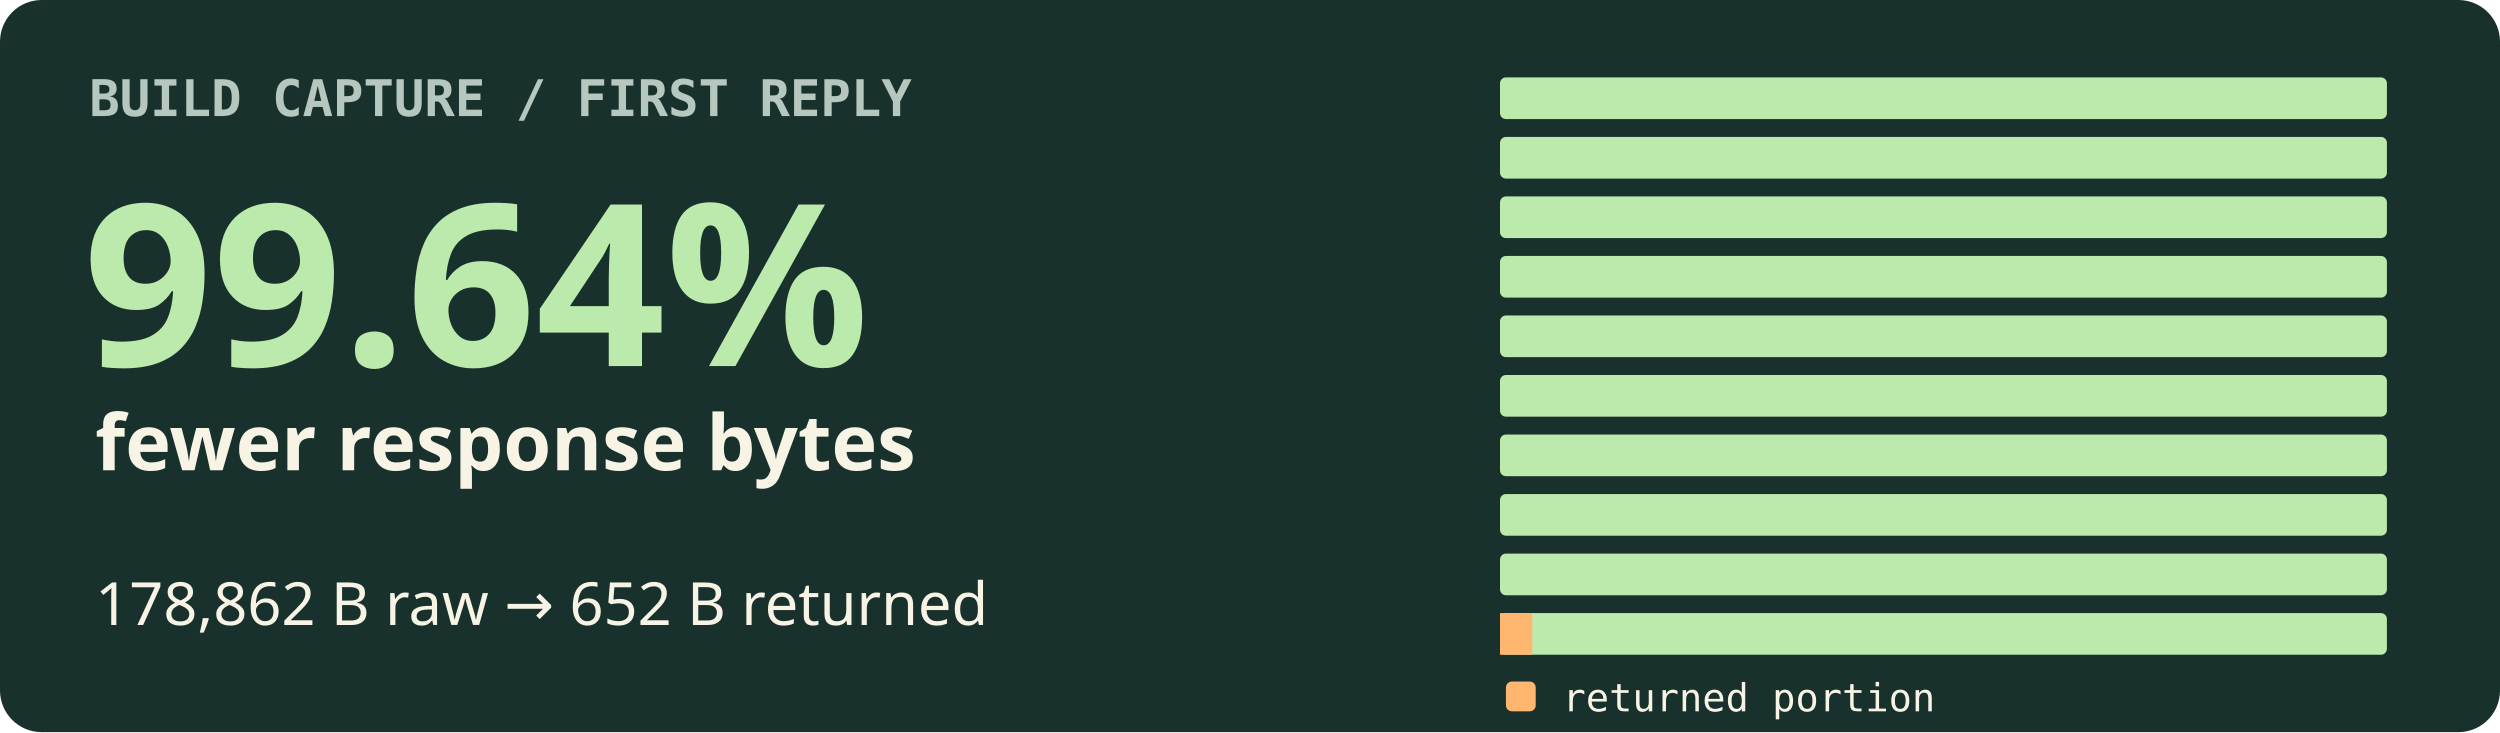
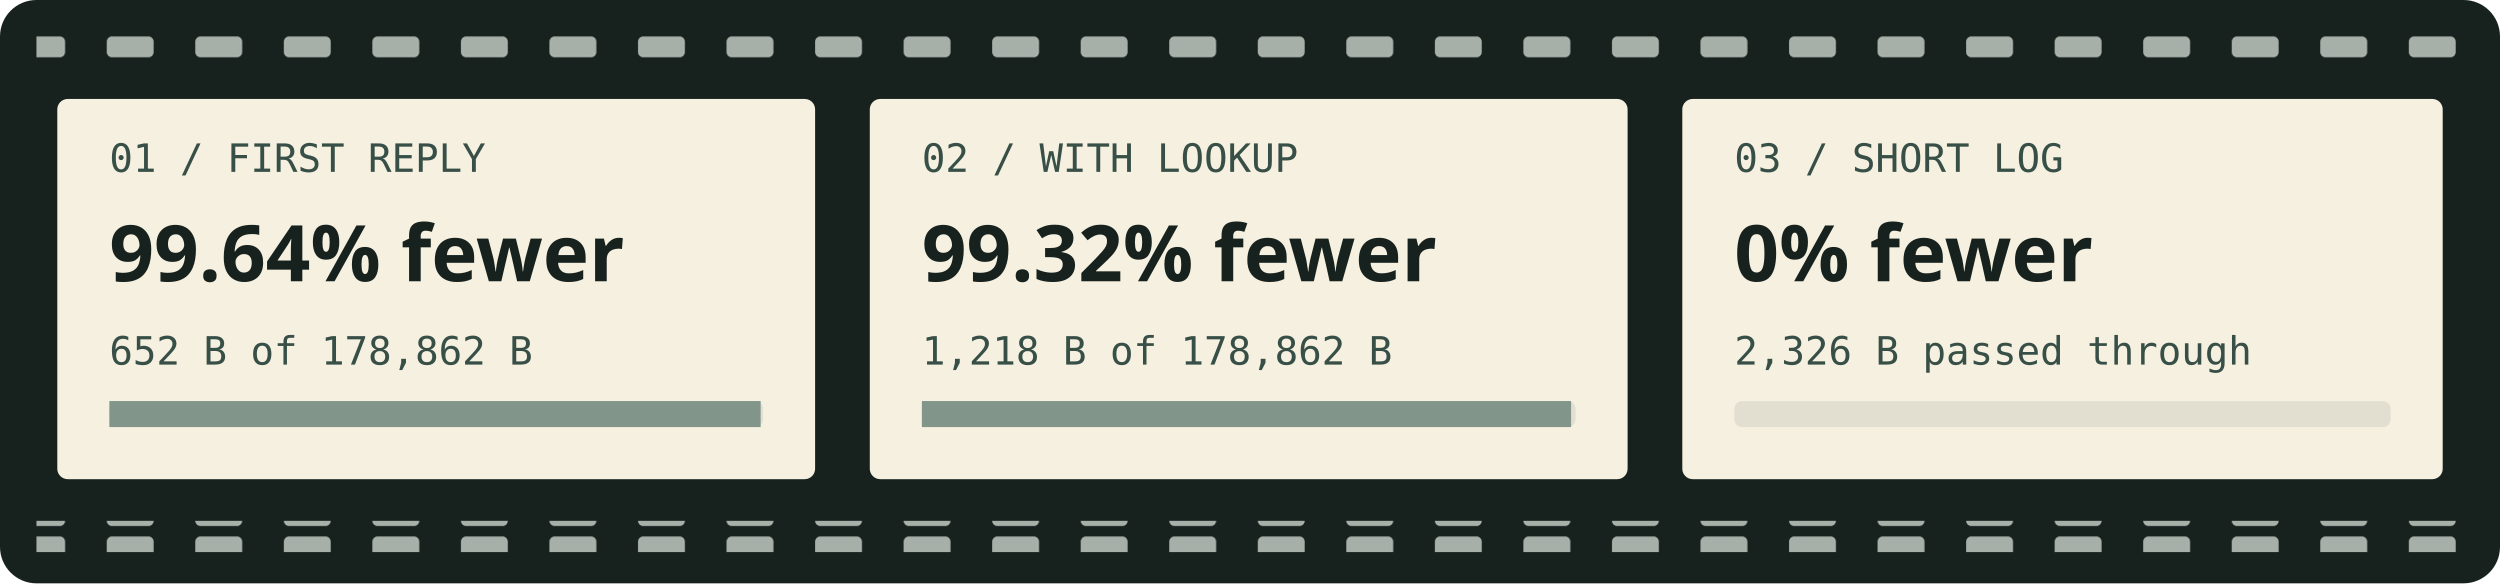
- <svg xmlns="http://www.w3.org/2000/svg" width="840" height="246" viewBox="0 0 840 246" role="img" aria-labelledby="title desc">
-   <rect x="0" y="0" width="840" height="246" rx="14" fill="#18312c" />
-   <text x="30" y="39" fill="#b5c7be" font-family="ui-monospace, Menlo, monospace" font-size="17" font-weight="700">BUILD CAPTURE   /   FIRST REPLY</text>
-   <text x="28" y="123" fill="#bceaac" font-family="system-ui, sans-serif" font-size="76" font-weight="700">99.64%</text>
-   <text x="32" y="158" fill="#f7f3e5" font-family="system-ui, sans-serif" font-size="26" font-weight="700">fewer response bytes</text>
-   <text x="32" y="210" fill="#f7f3e5" font-family="system-ui, sans-serif" font-size="20" font-weight="500">178,862 B raw  →  652 B returned</text>
-   <rect x="504" y="26" width="298" height="14" rx="2" fill="#bceaac" />
-   <rect x="504" y="46" width="298" height="14" rx="2" fill="#bceaac" />
-   <rect x="504" y="66" width="298" height="14" rx="2" fill="#bceaac" />
-   <rect x="504" y="86" width="298" height="14" rx="2" fill="#bceaac" />
-   <rect x="504" y="106" width="298" height="14" rx="2" fill="#bceaac" />
-   <rect x="504" y="126" width="298" height="14" rx="2" fill="#bceaac" />
-   <rect x="504" y="146" width="298" height="14" rx="2" fill="#bceaac" />
-   <rect x="504" y="166" width="298" height="14" rx="2" fill="#bceaac" />
-   <rect x="504" y="186" width="298" height="14" rx="2" fill="#bceaac" />
-   <rect x="504" y="206" width="298" height="14" rx="2" fill="#bceaac" />
-   <rect x="504" y="206" width="10.86" height="14" rx="0" fill="#ffb66f" />
-   <rect x="506" y="229" width="10" height="10" rx="2" fill="#ffb66f" />
-   <text x="525" y="239" fill="#f7f3e5" font-family="ui-monospace, Menlo, monospace" font-size="13" font-weight="500">returned portion</text>
+ <svg xmlns="http://www.w3.org/2000/svg" viewBox="0 0 960 224" role="img" aria-labelledby="title desc">
+   <defs>
+     <pattern id="perfs" width="34" height="12" patternUnits="userSpaceOnUse">
+       <rect x="7" y="2" width="18" height="8" rx="2" fill="#a7afa9" />
+     </pattern>
+   </defs>
+   <rect width="960" height="224" rx="14" fill="#17221f" />
+   <path d="M14 12h932v12H14z M14 200h932v12H14z" fill="url(#perfs)" />
+   <style>
+     text { fill: #17221f; font-family: system-ui, sans-serif }
+     .label, .note { fill: #374f47; font-family: ui-monospace, monospace; font-size: 15px }
+     .value { font-size: 30px; font-weight: bold }
+   </style>
+   <rect x="22" y="38" width="291" height="146" rx="4" fill="#f5f0df" />
+   <text class="label" x="42" y="66">01 / FIRST REPLY</text>
+   <text class="value" x="42" y="108">99.64% fewer</text>
+   <text class="note" x="42" y="140">652 B of 178,862 B</text>
+   <rect x="42" y="154" width="251" height="10" rx="3" fill="#e2dfd0" />
+   <rect x="42" y="154" width="250.085" height="10" rx="0" fill="#81958b" />
+   <rect x="334" y="38" width="291" height="146" rx="4" fill="#f5f0df" />
+   <text class="label" x="354" y="66">02 / WITH LOOKUP</text>
+   <text class="value" x="354" y="108">99.32% fewer</text>
+   <text class="note" x="354" y="140">1,218 B of 178,862 B</text>
+   <rect x="354" y="154" width="251" height="10" rx="3" fill="#e2dfd0" />
+   <rect x="354" y="154" width="249.291" height="10" rx="0" fill="#81958b" />
+   <rect x="646" y="38" width="292" height="146" rx="4" fill="#f5f0df" />
+   <text class="label" x="666" y="66">03 / SHORT LOG</text>
+   <text class="value" x="666" y="108">0% fewer</text>
+   <text class="note" x="666" y="140">2,326 B passed through</text>
+   <rect x="666" y="154" width="252" height="10" rx="3" fill="#e2dfd0" />
</svg>
